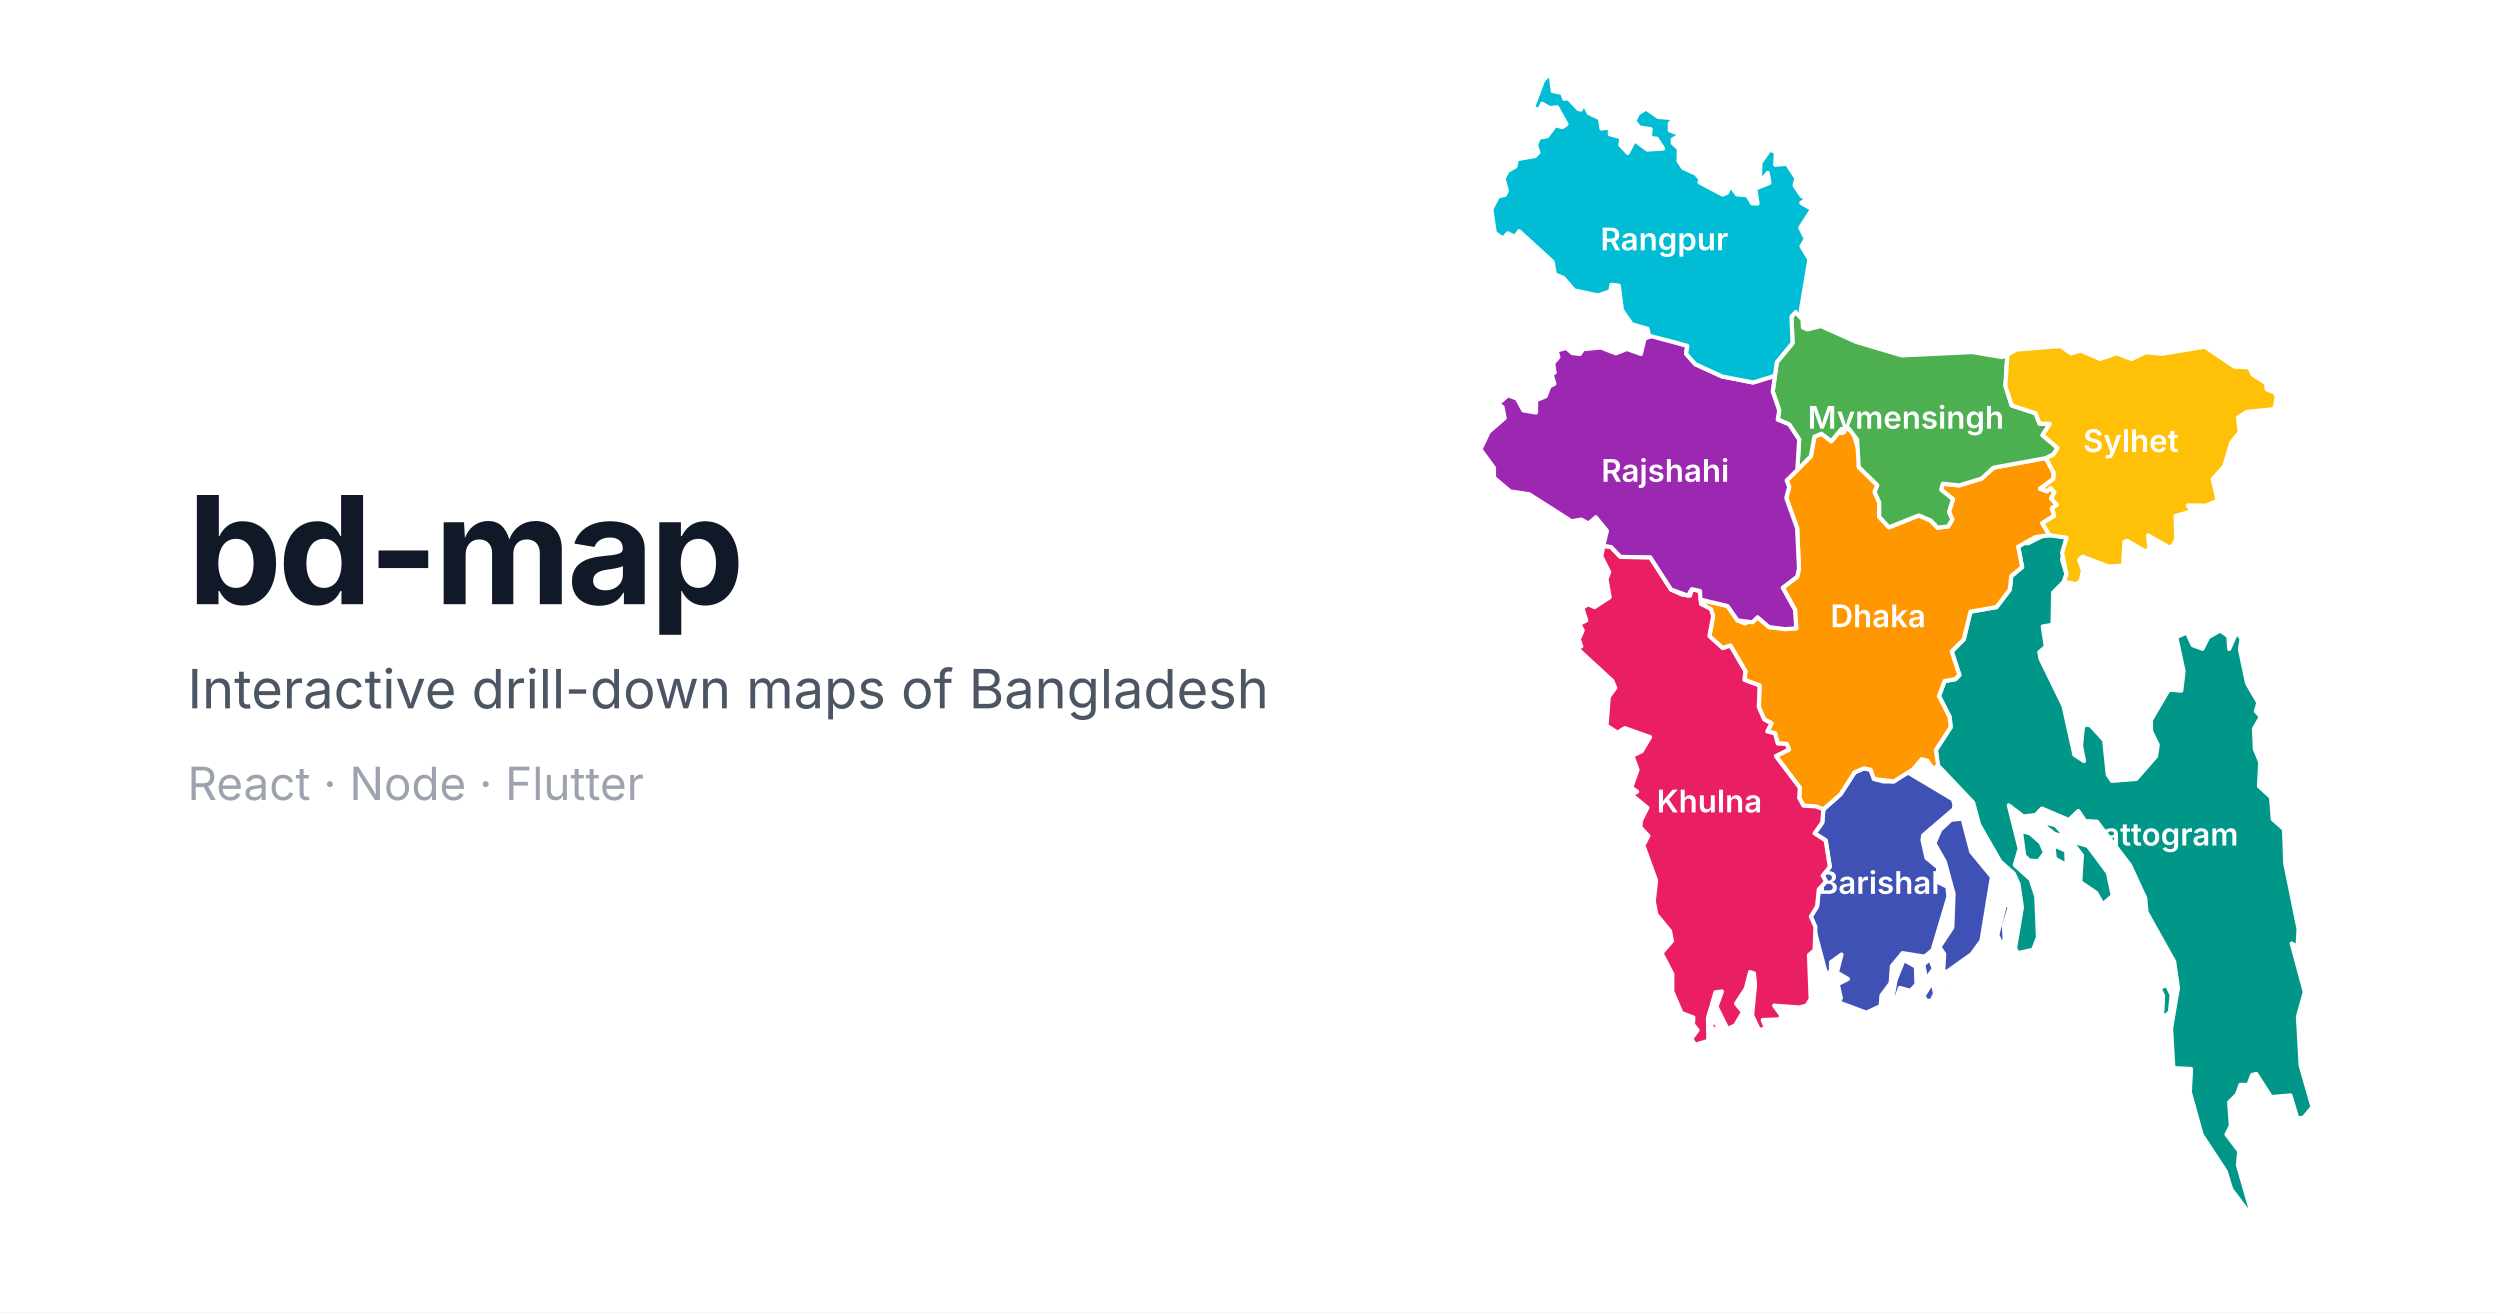
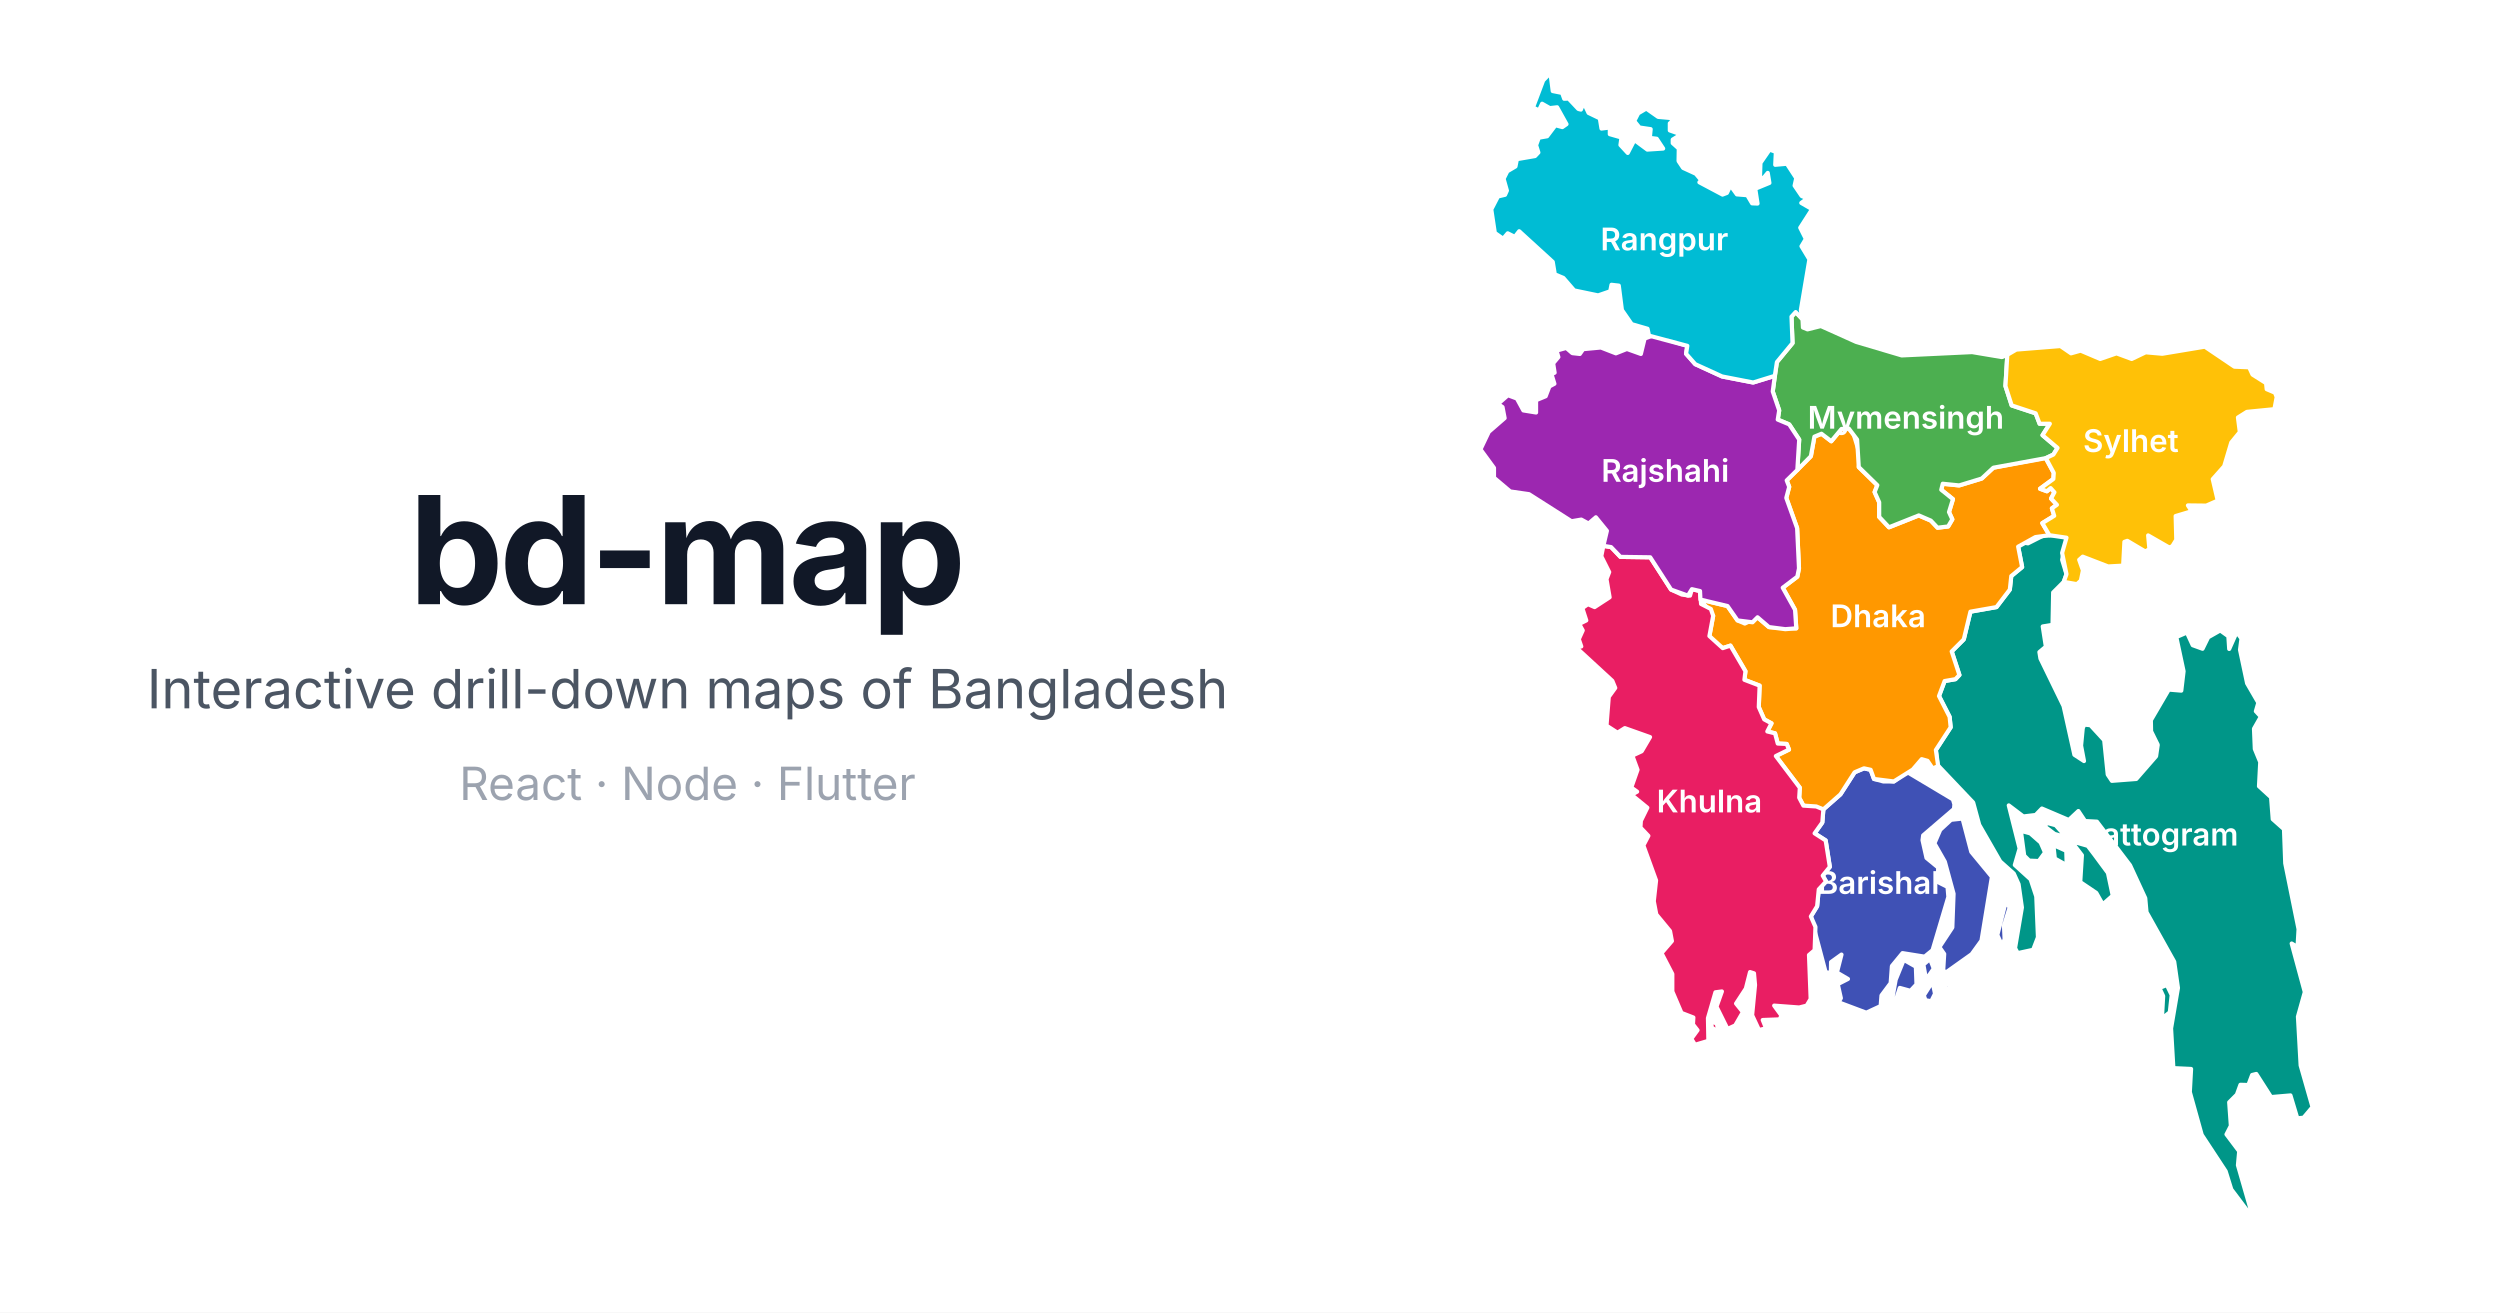
<svg xmlns="http://www.w3.org/2000/svg" width="1200" height="630" viewBox="0 0 1200 630">
  <rect width="1200" height="630" fill="#ffffff" />
-   <text x="90" y="290" font-family="-apple-system, 'Segoe UI', Inter, Roboto, Helvetica, sans-serif" font-size="72" font-weight="700" fill="#111827" letter-spacing="-2">bd-map</text>
-   <text x="90" y="340" font-family="-apple-system, 'Segoe UI', Inter, Roboto, Helvetica, sans-serif" font-size="26" fill="#4b5563">Interactive drill-down maps of Bangladesh</text>
-   <text x="90" y="384" font-family="-apple-system, 'Segoe UI', Inter, Roboto, Helvetica, sans-serif" font-size="22" fill="#9ca3af">React · Node · Flutter</text>
+   <text x="330" y="290" text-anchor="middle" font-family="-apple-system, 'Segoe UI', Inter, Roboto, Helvetica, sans-serif" font-size="72" font-weight="700" fill="#111827" letter-spacing="-2">bd-map</text>
+   <text x="330" y="340" text-anchor="middle" font-family="-apple-system, 'Segoe UI', Inter, Roboto, Helvetica, sans-serif" font-size="26" fill="#4b5563">Interactive drill-down maps of Bangladesh</text>
+   <text x="330" y="384" text-anchor="middle" font-family="-apple-system, 'Segoe UI', Inter, Roboto, Helvetica, sans-serif" font-size="22" fill="#9ca3af">React · Node · Flutter</text>
  <g transform="translate(710.6136 35)" stroke="#ffffff" stroke-width="2" stroke-linejoin="round">
    <path d="M216.4 445.6L218.2 442L217 436.2L212.8 442.8L213.6 445.1ZM225.9 440.2L224.4 436.1L222.6 439.2ZM230.7 435.1L229.3 432.5L228.2 434.7ZM209.3 437.5L209 429L203.2 425.7L199.3 435.3L197 448.2L198.7 447.2L201.3 439.2L206.4 440.6ZM213.9 435.2L217.6 429.9L215.8 425.3L212.6 428ZM251.6 415.7L251.3 409.4L254 400.6L252.2 397.7L248.1 413.8L250.5 419.1ZM223.7 431.6L235.8 423L240.5 416.5L245.5 385.9L235.6 373.9L231.4 357.9L225.9 358.5L220.7 363.3L217.9 369.8L222.9 378.6L227.1 394L226.5 410.2L220.3 419.6L222.6 422.9L222.1 431.1ZM164.6 353.5L164.1 359.8L160.4 365L165.7 368.4L167.7 381.1L164.3 385.3L165.9 388.1L162.4 391.9L161.6 400L158.6 404.9L165.7 431.7L168.2 432L168.3 426.8L173.3 423.2L171.1 431.8L176.4 434.9L171.5 437.4L173 444.1L171.9 446.1L185.2 451.1L192.1 447.9L192.5 442.8L196.9 436.9L197.5 428.7L202.6 422.5L213.2 424.2L217 421.1L224.6 395.5L224.2 390.7L219.6 388.4L219.7 381.4L214.1 376.8L212.2 368.3L212.5 366L227.3 353.3L227.5 351.1L226.8 348.7L204.7 335.5L198.4 340.1L193.4 340.1L188.9 338.9L187.3 334.5L184.1 333.8L179.6 335.7L172.8 346.3Z" fill="#3F51B5" />
    <text x="191.1" y="388.5" text-anchor="middle" dominant-baseline="middle" font-family="-apple-system, 'Segoe UI', Inter, Roboto, Helvetica, sans-serif" font-size="15" font-weight="600" fill="#fff" stroke="none">Barishal</text>
    <path d="M367.2 555.8L366 555L364.8 556.8L366.4 560ZM330.9 450.9L331.8 442.6L329.5 437.8L325.9 439.2L327.7 443.1L327.1 453.9ZM275 370.6L275.7 377.1L281.4 380.3L281.2 373.4ZM294.7 375.2L291.5 371L283.5 368.7L288.7 375.5L287.9 388.4L295.6 393.6L298.7 399.1L303.5 394.9L301.2 384ZM259.4 363.8L261 375.7L263.4 378.1L268 378.3L271 374.2L268.9 369.4L263.9 365ZM281.3 366.9L276.1 361.1L271.6 359.9L271.1 361.9L275.6 365.3ZM282 359.8L286.8 364.2L284.8 359.9ZM281.1 225.3L281.3 223.1L276.9 221.8L270.3 222L262.8 225.8L259.9 225.3L258.1 227.4L260 237.2L254.8 241.5L254.1 248L247.7 256.4L235.2 258.6L232 271.9L226.2 277.7L229.9 289L228 291L222.8 291.9L220.1 299.1L225.2 309.1L225.7 314.1L218.6 325L219.4 332.2L236.5 350.2L239.4 360.9L249.5 378.5L256 384.3L258.3 389.4L259.9 400.6L256.6 420.1L257.9 422.5L265.3 420.9L267.6 414.9L266.8 395.3L264.1 387.1L256.5 380.2L258.8 372.3L253.6 351.6L260.6 356.9L266.5 356.2L269.5 353.1L282.4 358.6L287 354.3L290.2 359.1L295.9 359.4L311.8 380.3L319.1 396.1L319.7 402.8L333 426.6L334.8 439.2L331.5 458.6L332.6 477.7L341.1 478.1L340.5 489.2L346.2 509.7L357.7 527.2L360.4 535.9L371 550L363.6 524.3L364.2 517.6L358.1 509.5L360.2 505.4L359.4 494.1L363.1 490.4L364.8 485.7L368.6 485.8L370.4 481L372.4 480.5L379.5 491.6L388.8 490.8L392.1 501.8L395.1 501.5L399.4 496.4L393.7 476.4L392.4 453L395.7 441.2L389.4 417.9L392.2 419.6L392.7 411L386.3 379.4L385.7 363L380.3 358.2L379.5 347.7L373.7 342.4L374.3 330.8L371.7 324.5L371.3 314.8L374.6 309L372.2 306.4L373.4 302.3L368 293L364.6 276.9L365.3 271.5L363 268.4L359.4 276.5L359 270.4L355.1 267.6L349.3 270.9L346.6 276.4L341.9 274.7L339.1 268.6L334 270.8L337.5 287.2L336.4 296.5L330.4 296L321.8 310.7L321.9 316L325.1 322.5L324.3 328L314.8 338.9L303.1 339.8L301.1 336.8L299.4 320.3L292.8 313.1L289.8 312.8L289.1 314.6L288.3 322.9L289.7 330.3L285.1 327.3L279.9 303.9L268.8 281.1L268.3 278L271.4 275.4L269.9 265.7L274.6 264.9L274.9 249.4L280 244.3L281.3 240.6L279.2 233.7Z" fill="#009688" />
    <text x="321.0" y="365.3" text-anchor="middle" dominant-baseline="middle" font-family="-apple-system, 'Segoe UI', Inter, Roboto, Helvetica, sans-serif" font-size="15" font-weight="600" fill="#fff" stroke="none">Chattogram</text>
    <path d="M273.1 221.9L269.7 216.1L275.4 212.6L274.3 209L276.7 207.3L273.9 204.3L275.5 201.3L273.7 199.3L271.9 200.8L268.6 199.6L275 194.9L275.2 192L271.2 184.7L246.2 189.5L240.6 194.7L229.8 198L221.9 197.2L221.2 200.1L226.8 204.6L224.9 210.8L226.5 214.3L224.5 217.7L219.4 218.3L216.2 214.9L210.4 212.4L196.1 218.1L191.4 213.1L191.4 206.1L189.2 201.2L190.5 197.9L181.6 189.2L182.3 183.8L179 173L176.8 170.7L173.3 170.9L168.4 176.8L163.7 173.2L160.3 174.6L158.6 184L147 195.6L148.2 198.7L146.8 204L152 218.5L152.9 237.8L152.1 241.8L145.1 247.1L151 257.7L151.6 266.6L138.5 266L133 261.3L126.9 264.3L123.4 262.8L118.6 255.9L105.6 252.8L111.7 260.6L109.9 270.3L112 273.6L116.3 276.1L120 274.9L127.2 287.2L126.7 291.3L134 294.1L133.6 304.4L136.2 310.3L139.7 312.2L137.7 316.1L141.4 317L142.7 321.9L147 322.1L148.1 324.8L141.8 327.9L153.3 343.1L153 347.9L155 351.7L164.6 353.5L172.8 346.3L179.6 335.7L184.1 333.8L187.3 334.5L188.9 338.9L198.4 340.1L207.5 334.4L211.8 329.4L214.6 330.2L217.1 333.9L219.7 332.7L218.6 325L225.7 314.1L225.2 309.1L220.1 299.1L222.8 291.9L228 291L229.9 289L226.2 277.7L232 271.9L235.2 258.6L247.7 256.4L254.1 248L254.8 241.5L260 237.2L258.1 227.4L266.4 222.8Z" fill="#FF9800" />
    <text x="190.9" y="260.5" text-anchor="middle" dominant-baseline="middle" font-family="-apple-system, 'Segoe UI', Inter, Roboto, Helvetica, sans-serif" font-size="15" font-weight="600" fill="#fff" stroke="none">Dhaka</text>
    <path d="M114.3 460.4L113.5 456.5L110.8 454.8L111 458.2ZM161.2 352.1L155 351.7L153 347.9L153.3 343.1L141.8 327.9L148.1 324.8L147 322.1L142.7 321.9L141.4 317L137.7 316.1L139.7 312.2L136.2 310.3L133.6 304.4L134 294.1L126.7 291.3L127.2 287.2L120 274.9L116.3 276.1L109.9 270.3L111.7 260.6L110.6 257.3L105.9 254.9L105.4 248.7L101.5 247.8L100.6 250.9L96.7 250.4L91.5 248L81.5 232.5L67.2 232.3L62.7 227.6L59 227L58 232L61.8 239.6L60.5 243L62 251.7L54.8 256.4L51.6 255L48.9 256.9L50.8 262.8L47.4 264.5L49.1 267.6L47.2 271.8L48.4 275.3L45.8 275.7L63.3 291.8L64.7 295.2L61.6 299.5L60.5 313.3L65.8 316.7L69.3 314.5L81.4 318.8L77.4 325.6L72.9 327.7L75.4 334.5L72.4 343L75.2 345L72.5 346.5L80.1 352.7L77 359L76.8 362.2L80.6 366.2L78.2 370.8L84.3 387.6L83.2 397.6L84.4 403.9L91 411.9L91.9 416.7L86.9 422.5L92.1 432.5L92.1 440.9L96.5 451.2L102.2 453.4L102 456.7L104.2 459.5L101.2 463.6L103 466.5L109.4 464.6L109.2 453.7L112.8 441.3L115.9 440.9L113.3 448.2L118.6 458.9L122.3 457.2L126 450.8L122.7 446.7L127.4 439.5L129.4 431.6L131.3 432.2L131.8 437.8L130.4 452.3L133.7 459.4L137.1 458.6L135.5 454.6L143.6 454.3L144.5 452.5L141 447.7L153 448.6L156.6 447.7L158.5 444.5L157.7 423.4L160.4 421.1L160.8 409.9L158.6 404.9L161.6 400L162.4 391.9L165.9 388.1L164.3 385.3L167.7 381.1L165.7 368.4L160.4 365L164.1 359.8L164.6 353.5Z" fill="#E91E63" />
    <text x="109.9" y="349.4" text-anchor="middle" dominant-baseline="middle" font-family="-apple-system, 'Segoe UI', Inter, Roboto, Helvetica, sans-serif" font-size="15" font-weight="600" fill="#fff" stroke="none">Khulna</text>
    <path d="M271.4 184.9L275 183.2L277 180L269.8 173.9L273.3 168.4L268.4 168.4L266.5 163.4L255 159.6L252 150.3L252.9 135.3L250.3 136.4L236 134L202.2 135.6L180.3 129.1L163.4 121.5L157 123.1L154.8 122.2L154.6 118.3L151.3 114.8L149.3 117L149.8 129.7L142.3 138.8L140.3 152.9L143.4 162L142.7 166.4L148.2 168.7L153 176L152.1 190.6L158.6 184L160.3 174.6L163.7 173.2L168.4 176.8L173.3 170.9L176.8 170.7L180.8 176L181.6 189.2L190.5 197.9L189.2 201.2L191.4 206.1L191.4 213.1L196.1 218.1L210.4 212.4L216.2 214.9L219.4 218.3L224.5 217.7L226.5 214.3L224.9 210.8L226.8 204.6L221.2 200.1L221.9 197.2L229.8 198L240.6 194.7L246.2 189.5Z" fill="#4CAF50" />
    <text x="204.2" y="165.2" text-anchor="middle" dominant-baseline="middle" font-family="-apple-system, 'Segoe UI', Inter, Roboto, Helvetica, sans-serif" font-size="15" font-weight="600" fill="#fff" stroke="none">Mymensingh</text>
    <path d="M152.1 190.6L153 176L148.2 168.7L142.7 166.4L143.4 162L140.3 152.9L141.3 145.4L130.9 148.6L116 145.7L103.1 139.8L98.7 134.8L99.3 131L82.9 126L78.8 127.5L77 134.9L70.3 132.5L65 134.6L57.8 131.8L49.3 132.6L47.7 134.9L44.1 134.5L41.2 132L36.5 133.3L37.4 136.4L34.9 139.4L35.6 143.9L34.1 144.6L35.5 149.2L33.1 150.5L31.3 155.2L26.7 157.1L26.7 163L20.6 162L17.5 156.3L13.2 154.7L8.4 158.9L10.6 160.4L11.6 165.7L4 172.3L0 180.7L6.5 189.6L6.5 194.3L14.3 200.9L23.3 202.2L43.7 215.2L48.4 214.4L51.9 216.3L55.4 213.3L60.7 219.8L59 227L62.7 227.6L67.2 232.3L81.5 232.5L91.5 248L99.6 250.9L101.5 247.8L105.4 248.7L105.6 252.8L118.6 255.9L123.4 262.8L130.6 263.7L133 261.3L138.5 266L146.3 267L151.6 266.6L151 257.7L145.1 247.1L152.1 241.8L152.9 237.8L152 218.5L146.8 204L148.2 198.7L147 195.6Z" fill="#9C27B0" />
    <text x="88.7" y="190.7" text-anchor="middle" dominant-baseline="middle" font-family="-apple-system, 'Segoe UI', Inter, Roboto, Helvetica, sans-serif" font-size="15" font-weight="600" fill="#fff" stroke="none">Rajshahi</text>
    <path d="M151.3 114.8L154.5 118.1L153.8 113.8L157.9 89.5L154.1 83.2L156.2 79.7L153.5 74.3L159.2 65.4L154 62.4L157 60.2L154.2 59.1L150.8 54.1L151.6 50.5L147.1 43.6L141.5 44.1L141.8 37.9L138.8 36.8L134.4 43.2L134.2 49.4L135.1 51.4L137.9 48L138.7 52.8L131.9 55.6L133 62.7L130.4 62.6L128.1 58.7L123.1 58.3L120 54L118.3 57.6L116.2 58.4L105.1 52.5L106 51.5L103.4 48.4L97.3 45.6L95.1 42.3L95.2 36.3L92.3 33.7L92.3 32L96.3 29.5L90.9 27.6L90.9 24.2L92.7 22.9L90.9 21.6L85.3 21.1L79.6 17.1L75.7 19.4L73.8 23.1L76.3 26.2L81.7 27L81.3 31.2L84.6 31.6L87.7 36.3L80.1 36.8L73.9 32.2L70.7 38.4L67.2 34.6L67.7 31L62.1 29.4L62.1 26.2L58.1 26.7L57.3 21.8L51.9 19.2L49.6 14.3L48.2 17.6L47 17.3L42.3 12.3L40.2 12.4L39.2 9.6L34.7 8.7L33.6 0L30.1 3.6L25.2 16.6L28.1 18L29.6 14.8L33.3 16.9L36.8 16.5L41.3 24.6L39.3 26L36 25.1L32 30.4L28 31.1L26.7 34.7L27.8 38.2L26.2 39.9L17.5 41.4L16.8 44.9L12.9 47.2L11.1 50.8L12.7 56.5L11.8 58.5L8.4 59.3L5.2 65.5L6.9 76.8L10.9 79.6L13.1 77L16.5 78.7L18.6 76L34.7 90.7L35.7 96.7L39.8 98.4L45 104.4L56.5 106.8L62.3 104.8L62.9 101.7L66.4 102.1L67.9 113.8L72.6 120.6L80.2 122.8L80.9 126.1L99.3 131L98.7 134.8L103.1 139.8L116 145.7L130.9 148.6L141.3 145.4L142.3 138.8L149.8 129.7L149.3 117Z" fill="#00BCD4" />
    <text x="88.3" y="79.6" text-anchor="middle" dominant-baseline="middle" font-family="-apple-system, 'Segoe UI', Inter, Roboto, Helvetica, sans-serif" font-size="15" font-weight="600" fill="#fff" stroke="none">Rangpur</text>
    <path d="M280 244.3L286.3 245.4L288.2 243.7L289.2 238.8L287.4 233.7L289.1 232.2L301.3 236.9L308.5 236.5L309.1 225.1L310.5 224.6L319.1 229.7L321.1 228.6L320.5 222L330.6 227.8L332.1 227.2L334 224.1L333.7 212.7L341.4 210.4L339.6 207.6L348.4 207.7L353.9 205.3L351.5 195L357 188.8L360.4 177.4L364.5 172.4L363.6 165.4L367.9 162.7L381.1 161.4L382.2 155.6L381.4 153.5L377.4 151.8L377.1 148.9L370.6 144.8L369 141.3L361.9 141L347.7 131.4L327.3 134.8L319.3 134.1L312.6 137.3L305.3 134.6L297.5 137.3L288.1 133.3L283.5 134.6L278.4 131.1L257.2 132.8L252.9 135.3L252 150.3L255 159.6L266.5 163.4L268.4 168.4L273.3 168.4L269.8 173.9L277 180L275 183.2L271.4 184.9L275.2 192L275 194.9L268.6 199.6L271.9 200.8L273.7 199.3L275.5 201.3L273.9 204.3L276.7 207.3L274.3 209L275.4 212.6L269.7 216.1L273.1 221.9L281.3 223.1L279.2 230.4L281.3 240.6Z" fill="#FFC107" />
    <text x="312.2" y="176.4" text-anchor="middle" dominant-baseline="middle" font-family="-apple-system, 'Segoe UI', Inter, Roboto, Helvetica, sans-serif" font-size="15" font-weight="600" fill="#fff" stroke="none">Sylhet</text>
  </g>
</svg>
